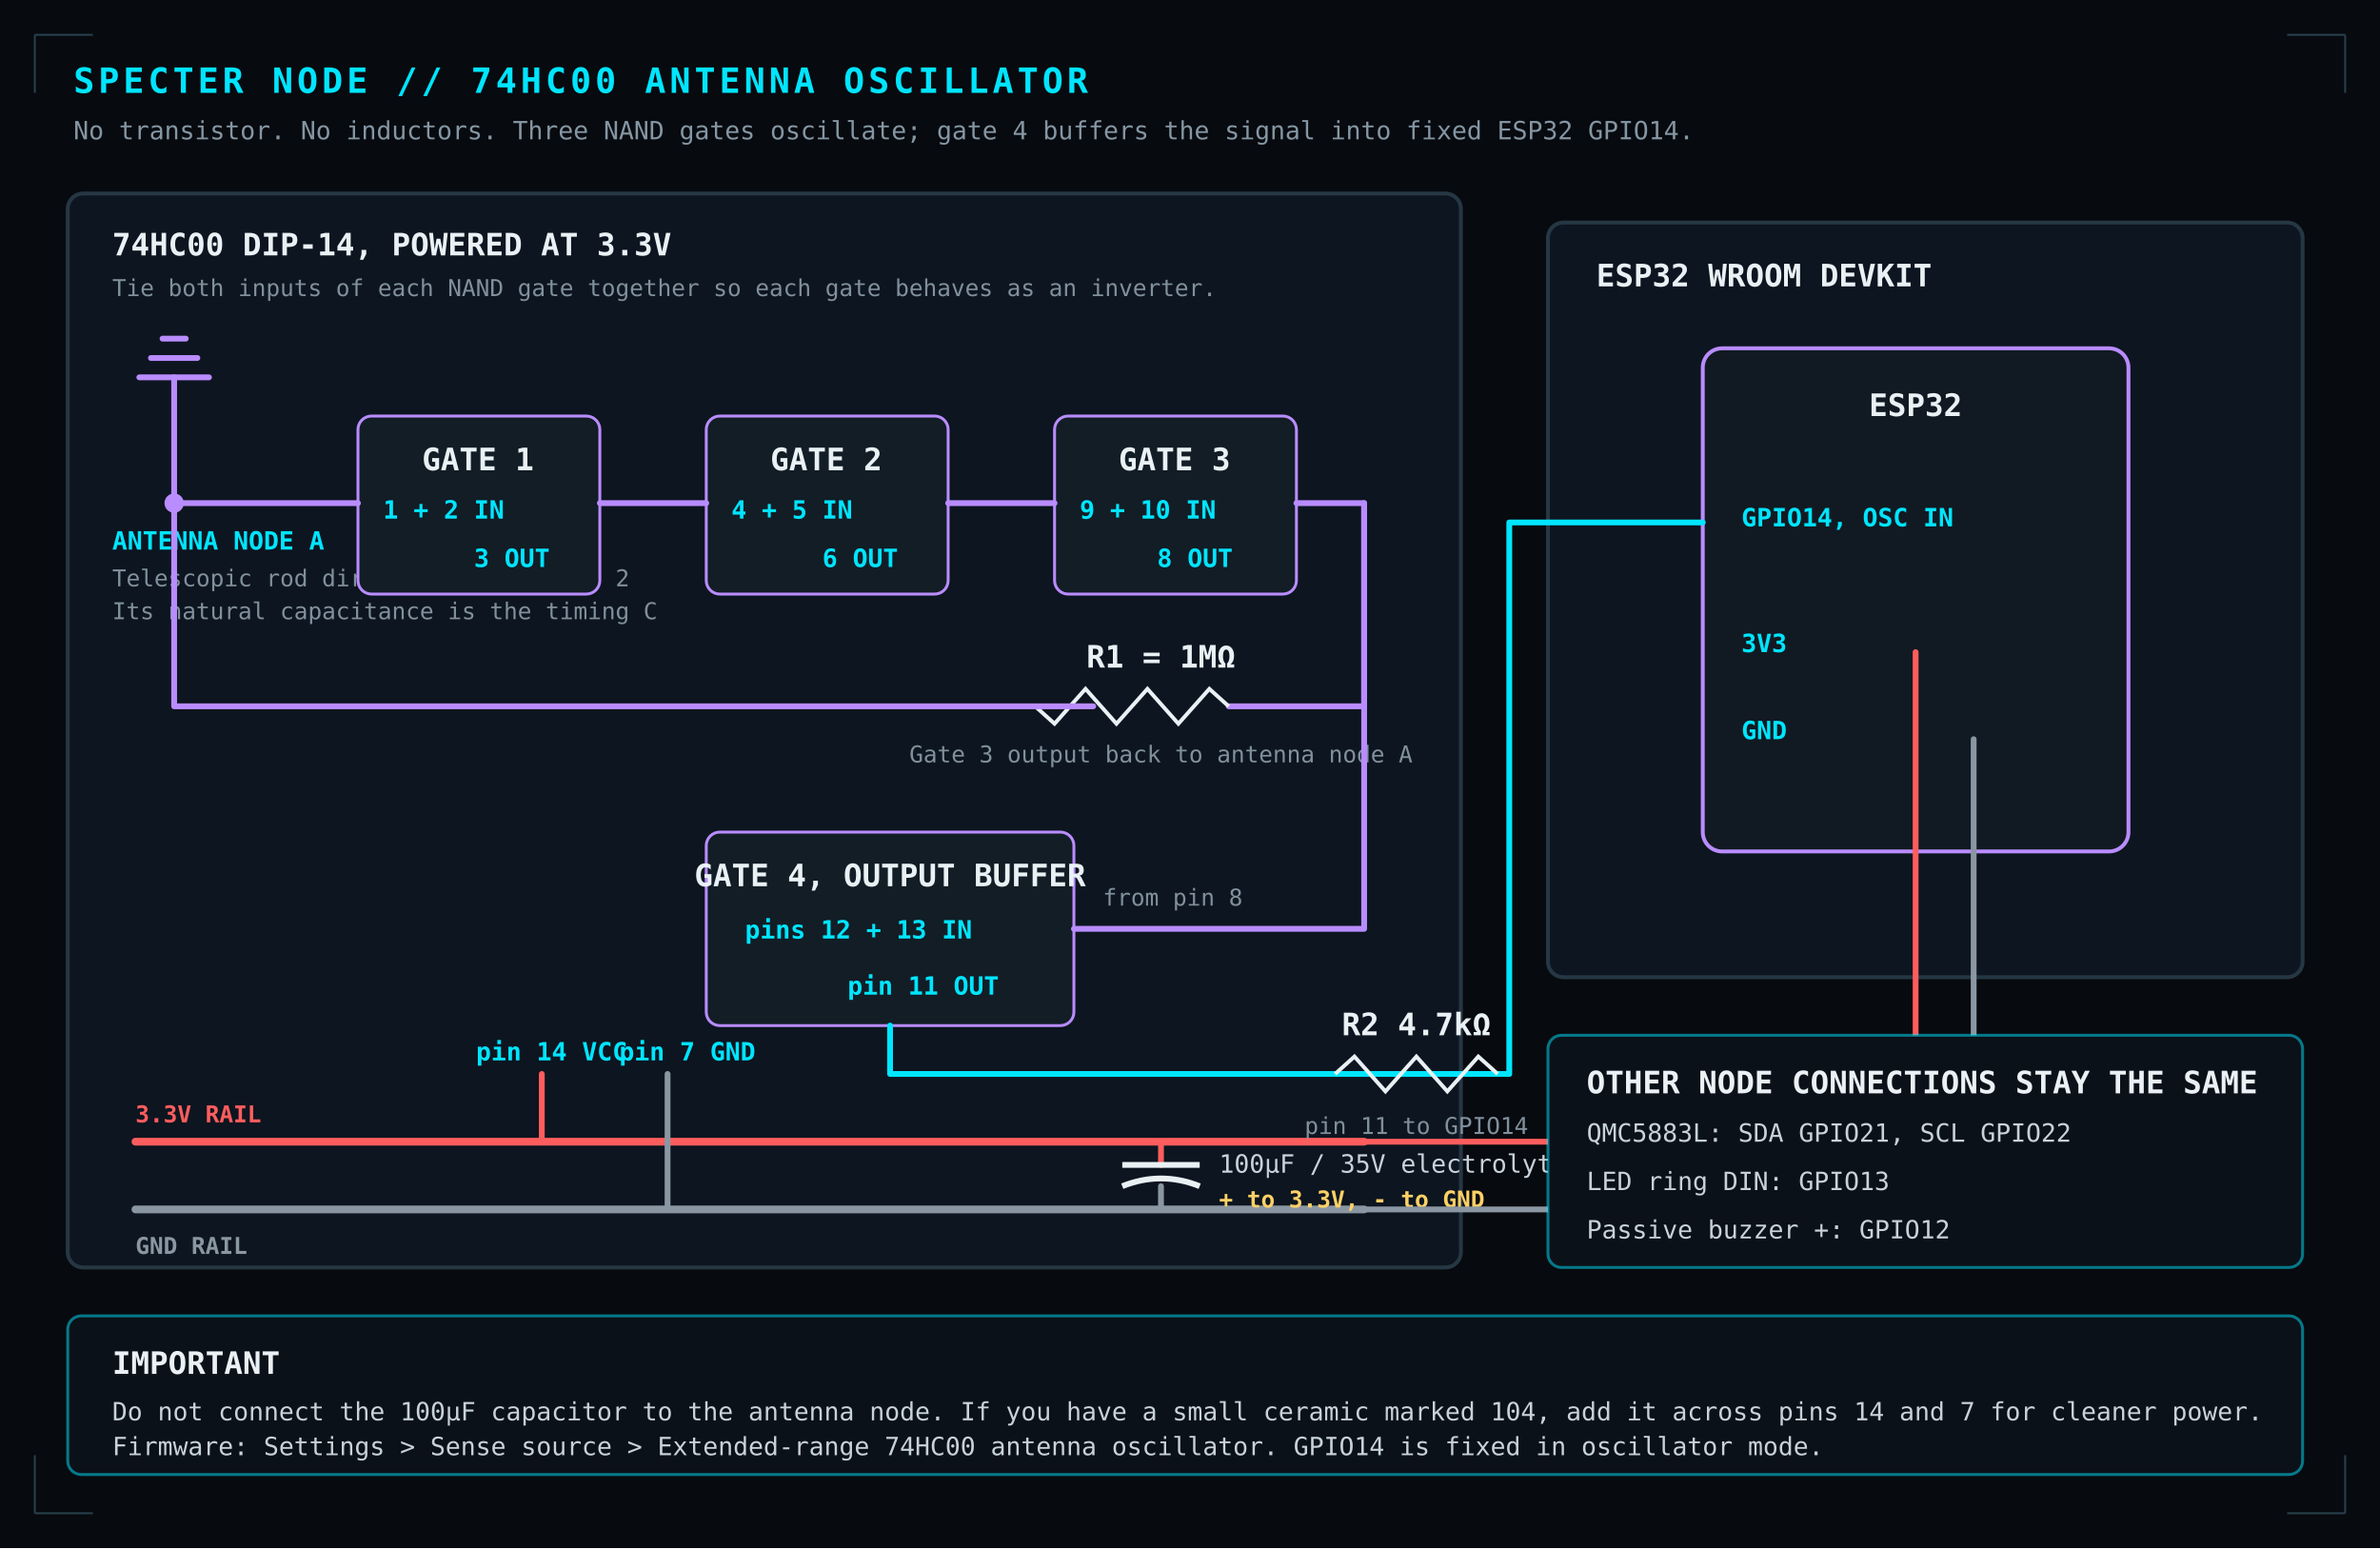
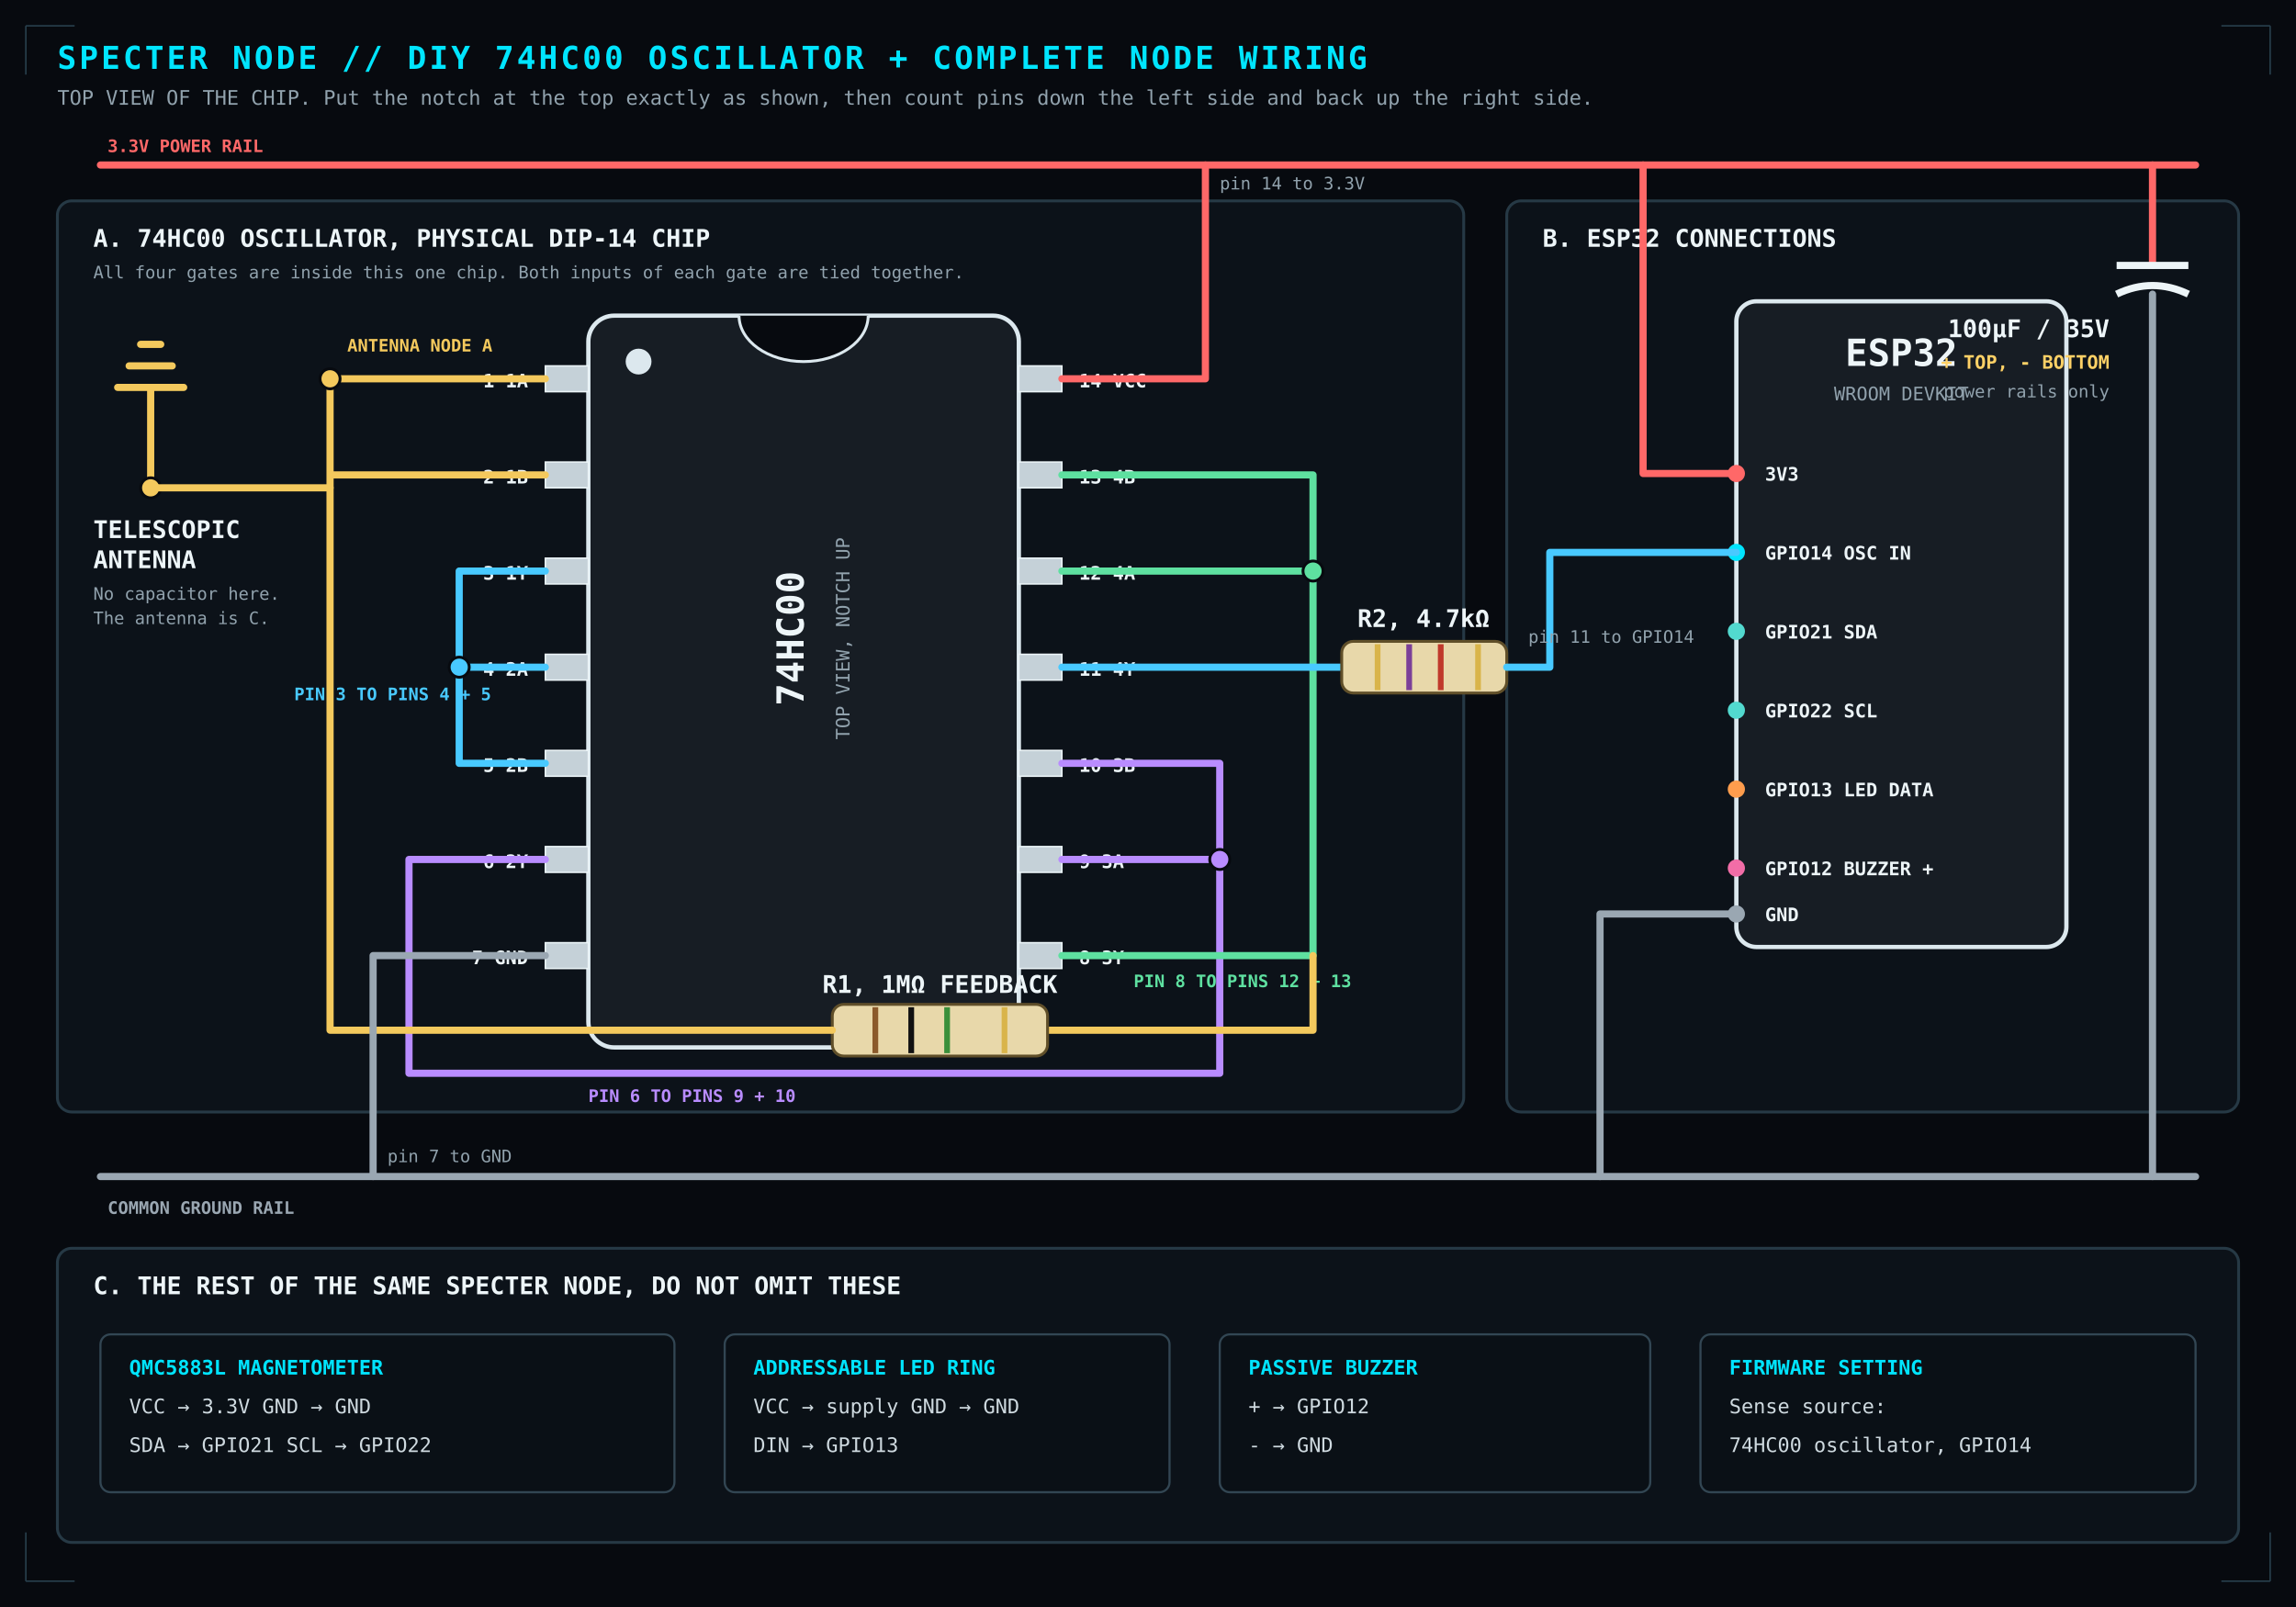
- <svg xmlns="http://www.w3.org/2000/svg" viewBox="0 0 1230 800" role="img" aria-label="SPECTER Node extended-range antenna oscillator wiring diagram using only a 74HC00 NAND chip, resistors, antenna capacitance, and a 100 microfarad supply capacitor. Three NAND gates form the oscillator and the fourth buffers its output to ESP32 GPIO14.">
+ <svg xmlns="http://www.w3.org/2000/svg" viewBox="0 0 1600 1120" role="img" aria-label="DIY top-view wiring diagram for the complete SPECTER Node. It shows a physical DIP-14 74HC00 with notch orientation and pins 1 through 14, all oscillator jumpers, a 1 megaohm feedback resistor, a 4.7 kiloohm GPIO resistor, ESP32 GPIO14, QMC5883L on GPIO21 and GPIO22, LED ring on GPIO13, buzzer on GPIO12, and a polarized 100 microfarad capacitor across 3.3 volts and ground.">
  <defs>
    <style>
- .bg{fill:#070a0f}.box{fill:#0d1520;stroke:#263744;stroke-width:2}.ic{fill:#111a22;stroke:#b98cff;stroke-width:2}.title{fill:#00e5ff;font:700 18px monospace;letter-spacing:2px}.sub{fill:#8596a3;font:13px monospace}.head{fill:#e9f1f5;font:700 16px monospace}.txt{fill:#c7d2da;font:13px monospace}.dim{fill:#80909c;font:12px monospace}.pin{fill:#00e5ff;font:700 13px monospace}.sig{fill:none;stroke:#00e5ff;stroke-width:3;stroke-linecap:round;stroke-linejoin:round}.osc{fill:none;stroke:#b98cff;stroke-width:3;stroke-linecap:round;stroke-linejoin:round}.pwr{fill:none;stroke:#ff5d5d;stroke-width:3;stroke-linecap:round}.gnd{fill:none;stroke:#8a97a3;stroke-width:3;stroke-linecap:round}.dot{fill:#b98cff}.warn{fill:#ffd166;font:700 12px monospace}.gate{fill:#121d26;stroke:#b98cff;stroke-width:1.5}.n{fill:#b98cff;font:700 12px monospace}.note{fill:#0b1118;stroke:#00e5ff;stroke-opacity:.5;stroke-width:1.5}.r{fill:none;stroke:#e9f1f5;stroke-width:2}.rail{stroke-width:4}
+ .bg{fill:#070a0f}.panel{fill:#0c1219;stroke:#263945;stroke-width:2}.chip{fill:#171d24;stroke:#dce8ee;stroke-width:3}.notch{fill:#070a0f;stroke:#dce8ee;stroke-width:2}.pinleg{fill:#c5d1d8;stroke:#ecf5f8;stroke-width:1}.title{fill:#00e5ff;font:700 22px monospace;letter-spacing:2px}.subtitle{fill:#91a2ad;font:14px monospace}.head{fill:#edf5f8;font:700 17px monospace}.txt{fill:#ced9df;font:14px monospace}.small{fill:#91a2ad;font:12px monospace}.pintext{fill:#edf5f8;font:700 13px monospace}.chipname{fill:#edf5f8;font:700 26px monospace}.chipnote{fill:#91a2ad;font:13px monospace}.wireA{fill:none;stroke:#f4c95d;stroke-width:5;stroke-linecap:round;stroke-linejoin:round}.wireB{fill:none;stroke:#48c9ff;stroke-width:5;stroke-linecap:round;stroke-linejoin:round}.wireC{fill:none;stroke:#b98cff;stroke-width:5;stroke-linecap:round;stroke-linejoin:round}.wireD{fill:none;stroke:#5ee0a0;stroke-width:5;stroke-linecap:round;stroke-linejoin:round}.pwr{fill:none;stroke:#ff6868;stroke-width:5;stroke-linecap:round;stroke-linejoin:round}.gnd{fill:none;stroke:#9aa7b2;stroke-width:5;stroke-linecap:round;stroke-linejoin:round}.magwire{fill:none;stroke:#52d9cf;stroke-width:4;stroke-linecap:round}.ledwire{fill:none;stroke:#ff9d4d;stroke-width:4;stroke-linecap:round}.buzzwire{fill:none;stroke:#f26da7;stroke-width:4;stroke-linecap:round}.junction{stroke:#070a0f;stroke-width:2}.ja{fill:#f4c95d}.jb{fill:#48c9ff}.jc{fill:#b98cff}.jd{fill:#5ee0a0}.res{fill:#e8d8aa;stroke:#604f29;stroke-width:2}.resband{stroke-width:4}.warn{fill:#ffd166;font:700 13px monospace}.num{fill:#070a0f;stroke:#00e5ff;stroke-width:2}.numtxt{fill:#00e5ff;font:700 14px monospace}.boxlabel{fill:#00e5ff;font:700 14px monospace}.legend{fill:#0a1016;stroke:#324653;stroke-width:1.5}
</style>
  </defs>
-   <rect class="bg" width="1230" height="800" />
-   <path d="M18 18h30M18 18v30M1212 18h-30M1212 18v30M18 782h30M18 782v-30M1212 782h-30M1212 782v-30" fill="none" stroke="#26404c" />
-   <text class="title" x="38" y="48">SPECTER NODE // 74HC00 ANTENNA OSCILLATOR</text>
-   <text class="sub" x="38" y="72">No transistor. No inductors. Three NAND gates oscillate; gate 4 buffers the signal into fixed ESP32 GPIO14.</text>
-   <rect class="box" x="35" y="100" width="720" height="555" rx="8" />
-   <text class="head" x="58" y="132">74HC00 DIP-14, POWERED AT 3.3V</text>
-   <text class="dim" x="58" y="153">Tie both inputs of each NAND gate together so each gate behaves as an inverter.</text>
-   <line class="osc" x1="90" y1="195" x2="90" y2="260" />
-   <path class="osc" d="M72 195h36M78 185h24M84 175h12" />
-   <circle class="dot" cx="90" cy="260" r="5" />
-   <text class="pin" x="58" y="284">ANTENNA NODE A</text>
-   <text class="dim" x="58" y="303">Telescopic rod directly to pins 1 + 2</text>
-   <text class="dim" x="58" y="320">Its natural capacitance is the timing C</text>
-   <rect class="gate" x="185" y="215" width="125" height="92" rx="7" />
-   <text class="head" x="247" y="243" text-anchor="middle">GATE 1</text>
-   <text class="pin" x="198" y="268">1 + 2 IN</text>
-   <text class="pin" x="245" y="293">3 OUT</text>
-   <rect class="gate" x="365" y="215" width="125" height="92" rx="7" />
-   <text class="head" x="427" y="243" text-anchor="middle">GATE 2</text>
-   <text class="pin" x="378" y="268">4 + 5 IN</text>
-   <text class="pin" x="425" y="293">6 OUT</text>
-   <rect class="gate" x="545" y="215" width="125" height="92" rx="7" />
-   <text class="head" x="607" y="243" text-anchor="middle">GATE 3</text>
-   <text class="pin" x="558" y="268">9 + 10 IN</text>
-   <text class="pin" x="598" y="293">8 OUT</text>
-   <path class="osc" d="M90 260H185M310 260H365M490 260H545" />
-   <path class="osc" d="M670 260H705V365H635" />
-   <path class="r" d="M635 365l-10 -9 -16 18 -16 -18 -16 18 -16 -18 -16 18 -10 -9" />
-   <path class="osc" d="M565 365H90V260" />
-   <text class="head" x="600" y="345" text-anchor="middle">R1 = 1MΩ</text>
-   <text class="dim" x="600" y="394" text-anchor="middle">Gate 3 output back to antenna node A</text>
-   <rect class="gate" x="365" y="430" width="190" height="100" rx="7" />
-   <text class="head" x="460" y="458" text-anchor="middle">GATE 4, OUTPUT BUFFER</text>
-   <text class="pin" x="385" y="485">pins 12 + 13 IN</text>
-   <text class="pin" x="438" y="514">pin 11 OUT</text>
-   <path class="osc" d="M705 260V480H555" />
-   <text class="dim" x="570" y="468">from pin 8</text>
-   <path class="pwr rail" d="M70 590H705" />
-   <text x="70" y="580" fill="#ff5d5d" font-family="monospace" font-weight="bold">3.3V RAIL</text>
-   <path class="gnd rail" d="M70 625H705" />
-   <text x="70" y="648" fill="#8a97a3" font-family="monospace" font-weight="bold">GND RAIL</text>
-   <path class="pwr" d="M280 590V555" />
-   <text class="pin" x="246" y="548">pin 14 VCC</text>
-   <path class="gnd" d="M345 625V555" />
-   <text class="pin" x="320" y="548">pin 7 GND</text>
-   <line class="pwr" x1="600" y1="590" x2="600" y2="602" />
-   <line class="gnd" x1="600" y1="613" x2="600" y2="625" />
-   <line x1="580" y1="602" x2="620" y2="602" stroke="#e9f1f5" stroke-width="3" />
-   <path d="M580 613q20 -8 40 0" fill="none" stroke="#e9f1f5" stroke-width="3" />
-   <text class="txt" x="630" y="606">100µF / 35V electrolytic</text>
-   <text class="warn" x="630" y="624">+ to 3.3V, - to GND</text>
-   <rect class="box" x="800" y="115" width="390" height="390" rx="8" />
-   <text class="head" x="825" y="148">ESP32 WROOM DEVKIT</text>
-   <rect class="ic" x="880" y="180" width="220" height="260" rx="10" />
-   <text class="head" x="990" y="215" text-anchor="middle">ESP32</text>
-   <text class="pin" x="900" y="272">GPIO14, OSC IN</text>
-   <text class="pin" x="900" y="337">3V3</text>
-   <text class="pin" x="900" y="382">GND</text>
-   <path class="sig" d="M460 530V555H780V270H880" />
-   <path class="r" d="M690 555l10 -9 16 18 16 -18 16 18 16 -18 10 9" />
-   <text class="head" x="732" y="535" text-anchor="middle">R2 4.7kΩ</text>
-   <text class="dim" x="732" y="586" text-anchor="middle">pin 11 to GPIO14</text>
-   <path class="pwr" d="M990 337V590H705" />
-   <path class="gnd" d="M1020 382V625H705" />
-   <rect class="note" x="800" y="535" width="390" height="120" rx="7" />
-   <text class="head" x="820" y="565">OTHER NODE CONNECTIONS STAY THE SAME</text>
-   <text class="txt" x="820" y="590">QMC5883L: SDA GPIO21, SCL GPIO22</text>
-   <text class="txt" x="820" y="615">LED ring DIN: GPIO13</text>
-   <text class="txt" x="820" y="640">Passive buzzer +: GPIO12</text>
-   <rect class="note" x="35" y="680" width="1155" height="82" rx="7" />
-   <text class="head" x="58" y="710">IMPORTANT</text>
-   <text class="txt" x="58" y="734">Do not connect the 100µF capacitor to the antenna node. If you have a small ceramic marked 104, add it across pins 14 and 7 for cleaner power.</text>
-   <text class="txt" x="58" y="752">Firmware: Settings &gt; Sense source &gt; Extended-range 74HC00 antenna oscillator. GPIO14 is fixed in oscillator mode.</text>
+   <rect class="bg" width="1600" height="1120" />
+   <path d="M18 18h34M18 18v34M1582 18h-34M1582 18v34M18 1102h34M18 1102v-34M1582 1102h-34M1582 1102v-34" fill="none" stroke="#29424f" />
+   <text class="title" x="40" y="48">SPECTER NODE // DIY 74HC00 OSCILLATOR + COMPLETE NODE WIRING</text>
+   <text class="subtitle" x="40" y="73">TOP VIEW OF THE CHIP. Put the notch at the top exactly as shown, then count pins down the left side and back up the right side.</text>
+   <path class="pwr" d="M70 115H1530" />
+   <text x="75" y="106" fill="#ff6868" font-family="monospace" font-weight="bold">3.3V POWER RAIL</text>
+   <path class="gnd" d="M70 820H1530" />
+   <text x="75" y="846" fill="#9aa7b2" font-family="monospace" font-weight="bold">COMMON GROUND RAIL</text>
+   <rect class="panel" x="40" y="140" width="980" height="635" rx="10" />
+   <text class="head" x="65" y="172">A. 74HC00 OSCILLATOR, PHYSICAL DIP-14 CHIP</text>
+   <text class="small" x="65" y="194">All four gates are inside this one chip. Both inputs of each gate are tied together.</text>
+   <path class="wireA" d="M105 270v70M82 270h46M90 255h30M98 240h14" />
+   <circle class="ja junction" cx="105" cy="340" r="7" />
+   <text class="head" x="65" y="375">TELESCOPIC</text>
+   <text class="head" x="65" y="396">ANTENNA</text>
+   <text class="small" x="65" y="418">No capacitor here.</text>
+   <text class="small" x="65" y="435">The antenna is C.</text>
+   <rect class="chip" x="410" y="220" width="300" height="510" rx="18" />
+   <path class="notch" d="M515 220a45 32 0 0 0 90 0" />
+   <circle cx="445" cy="252" r="9" fill="#dce8ee" />
+   <text class="chipname" x="560" y="445" text-anchor="middle" transform="rotate(-90 560 445)">74HC00</text>
+   <text class="chipnote" x="592" y="445" text-anchor="middle" transform="rotate(-90 592 445)">TOP VIEW, NOTCH UP</text>
+   <g>
+     <rect class="pinleg" x="380" y="255" width="30" height="18" />
+     <text class="pintext" x="368" y="270" text-anchor="end">1  1A</text>
+     <rect class="pinleg" x="380" y="322" width="30" height="18" />
+     <text class="pintext" x="368" y="337" text-anchor="end">2  1B</text>
+     <rect class="pinleg" x="380" y="389" width="30" height="18" />
+     <text class="pintext" x="368" y="404" text-anchor="end">3  1Y</text>
+     <rect class="pinleg" x="380" y="456" width="30" height="18" />
+     <text class="pintext" x="368" y="471" text-anchor="end">4  2A</text>
+     <rect class="pinleg" x="380" y="523" width="30" height="18" />
+     <text class="pintext" x="368" y="538" text-anchor="end">5  2B</text>
+     <rect class="pinleg" x="380" y="590" width="30" height="18" />
+     <text class="pintext" x="368" y="605" text-anchor="end">6  2Y</text>
+     <rect class="pinleg" x="380" y="657" width="30" height="18" />
+     <text class="pintext" x="368" y="672" text-anchor="end">7  GND</text>
+   </g>
+   <g>
+     <rect class="pinleg" x="710" y="255" width="30" height="18" />
+     <text class="pintext" x="752" y="270">14 VCC</text>
+     <rect class="pinleg" x="710" y="322" width="30" height="18" />
+     <text class="pintext" x="752" y="337">13 4B</text>
+     <rect class="pinleg" x="710" y="389" width="30" height="18" />
+     <text class="pintext" x="752" y="404">12 4A</text>
+     <rect class="pinleg" x="710" y="456" width="30" height="18" />
+     <text class="pintext" x="752" y="471">11 4Y</text>
+     <rect class="pinleg" x="710" y="523" width="30" height="18" />
+     <text class="pintext" x="752" y="538">10 3B</text>
+     <rect class="pinleg" x="710" y="590" width="30" height="18" />
+     <text class="pintext" x="752" y="605">9  3A</text>
+     <rect class="pinleg" x="710" y="657" width="30" height="18" />
+     <text class="pintext" x="752" y="672">8  3Y</text>
+   </g>
+   <path class="wireA" d="M105 340H230V264H380M230 264V331H380" />
+   <circle class="ja junction" cx="230" cy="264" r="7" />
+   <text x="242" y="245" fill="#f4c95d" font-family="monospace" font-weight="bold">ANTENNA NODE A</text>
+   <path class="wireB" d="M380 398H320V465H380M320 465V532H380" />
+   <circle class="jb junction" cx="320" cy="465" r="7" />
+   <text x="205" y="488" fill="#48c9ff" font-family="monospace" font-weight="bold">PIN 3 TO PINS 4 + 5</text>
+   <path class="wireC" d="M380 599H285V748H850V599H740M850 599V532H740" />
+   <circle class="jc junction" cx="850" cy="599" r="7" />
+   <text x="410" y="768" fill="#b98cff" font-family="monospace" font-weight="bold">PIN 6 TO PINS 9 + 10</text>
+   <path class="wireD" d="M740 666H915V398H740M915 398V331H740" />
+   <circle class="jd junction" cx="915" cy="398" r="7" />
+   <text x="790" y="688" fill="#5ee0a0" font-family="monospace" font-weight="bold">PIN 8 TO PINS 12 + 13</text>
+   <path class="wireA" d="M915 666V718H730" />
+   <rect class="res" x="580" y="700" width="150" height="36" rx="8" />
+   <line class="resband" x1="610" y1="702" x2="610" y2="734" stroke="#8b5a2b" />
+   <line class="resband" x1="635" y1="702" x2="635" y2="734" stroke="#111" />
+   <line class="resband" x1="660" y1="702" x2="660" y2="734" stroke="#3a8f3a" />
+   <line class="resband" x1="700" y1="702" x2="700" y2="734" stroke="#d9b44a" />
+   <path class="wireA" d="M580 718H230V340" />
+   <text class="head" x="655" y="692" text-anchor="middle">R1, 1MΩ FEEDBACK</text>
+   <path class="pwr" d="M740 264H840V115" />
+   <path class="gnd" d="M380 666H260V820" />
+   <text class="small" x="850" y="132">pin 14 to 3.3V</text>
+   <text class="small" x="270" y="810">pin 7 to GND</text>
+   <rect class="panel" x="1050" y="140" width="510" height="635" rx="10" />
+   <text class="head" x="1075" y="172">B. ESP32 CONNECTIONS</text>
+   <rect class="chip" x="1210" y="210" width="230" height="450" rx="14" />
+   <text class="chipname" x="1325" y="255" text-anchor="middle">ESP32</text>
+   <text class="chipnote" x="1325" y="279" text-anchor="middle">WROOM DEVKIT</text>
+   <text class="pintext" x="1230" y="335">3V3</text>
+   <circle cx="1210" cy="330" r="6" fill="#ff6868" />
+   <text class="pintext" x="1230" y="390">GPIO14 OSC IN</text>
+   <circle cx="1210" cy="385" r="6" fill="#00e5ff" />
+   <text class="pintext" x="1230" y="445">GPIO21 SDA</text>
+   <circle cx="1210" cy="440" r="6" fill="#52d9cf" />
+   <text class="pintext" x="1230" y="500">GPIO22 SCL</text>
+   <circle cx="1210" cy="495" r="6" fill="#52d9cf" />
+   <text class="pintext" x="1230" y="555">GPIO13 LED DATA</text>
+   <circle cx="1210" cy="550" r="6" fill="#ff9d4d" />
+   <text class="pintext" x="1230" y="610">GPIO12 BUZZER +</text>
+   <circle cx="1210" cy="605" r="6" fill="#f26da7" />
+   <text class="pintext" x="1230" y="642">GND</text>
+   <circle cx="1210" cy="637" r="6" fill="#9aa7b2" />
+   <path class="pwr" d="M1210 330H1145V115" />
+   <path class="gnd" d="M1210 637H1115V820" />
+   <path class="wireB" d="M740 465H935" />
+   <rect class="res" x="935" y="447" width="115" height="36" rx="8" />
+   <line class="resband" x1="960" y1="449" x2="960" y2="481" stroke="#d9b44a" />
+   <line class="resband" x1="982" y1="449" x2="982" y2="481" stroke="#7b3f98" />
+   <line class="resband" x1="1004" y1="449" x2="1004" y2="481" stroke="#c0392b" />
+   <line class="resband" x1="1030" y1="449" x2="1030" y2="481" stroke="#d9b44a" />
+   <path class="wireB" d="M1050 465H1080V385H1210" />
+   <text class="head" x="992" y="437" text-anchor="middle">R2, 4.7kΩ</text>
+   <text class="small" x="1065" y="448">pin 11 to GPIO14</text>
+   <line class="pwr" x1="1500" y1="115" x2="1500" y2="185" />
+   <line x1="1475" y1="185" x2="1525" y2="185" stroke="#edf5f8" stroke-width="5" />
+   <path d="M1475 205q25 -12 50 0" fill="none" stroke="#edf5f8" stroke-width="5" />
+   <line class="gnd" x1="1500" y1="205" x2="1500" y2="820" />
+   <text class="head" x="1470" y="235" text-anchor="end">100µF / 35V</text>
+   <text class="warn" x="1470" y="257" text-anchor="end">+ TOP, - BOTTOM</text>
+   <text class="small" x="1470" y="277" text-anchor="end">power rails only</text>
+   <rect class="panel" x="40" y="870" width="1520" height="205" rx="10" />
+   <text class="head" x="65" y="902">C. THE REST OF THE SAME SPECTER NODE, DO NOT OMIT THESE</text>
+   <rect class="legend" x="70" y="930" width="400" height="110" rx="7" />
+   <text class="boxlabel" x="90" y="958">QMC5883L MAGNETOMETER</text>
+   <text class="txt" x="90" y="985">VCC → 3.3V   GND → GND</text>
+   <text class="txt" x="90" y="1012">SDA → GPIO21   SCL → GPIO22</text>
+   <rect class="legend" x="505" y="930" width="310" height="110" rx="7" />
+   <text class="boxlabel" x="525" y="958">ADDRESSABLE LED RING</text>
+   <text class="txt" x="525" y="985">VCC → supply   GND → GND</text>
+   <text class="txt" x="525" y="1012">DIN → GPIO13</text>
+   <rect class="legend" x="850" y="930" width="300" height="110" rx="7" />
+   <text class="boxlabel" x="870" y="958">PASSIVE BUZZER</text>
+   <text class="txt" x="870" y="985">+ → GPIO12</text>
+   <text class="txt" x="870" y="1012">- → GND</text>
+   <rect class="legend" x="1185" y="930" width="345" height="110" rx="7" />
+   <text class="boxlabel" x="1205" y="958">FIRMWARE SETTING</text>
+   <text class="txt" x="1205" y="985">Sense source:</text>
+   <text class="txt" x="1205" y="1012">74HC00 oscillator, GPIO14</text>
</svg>
